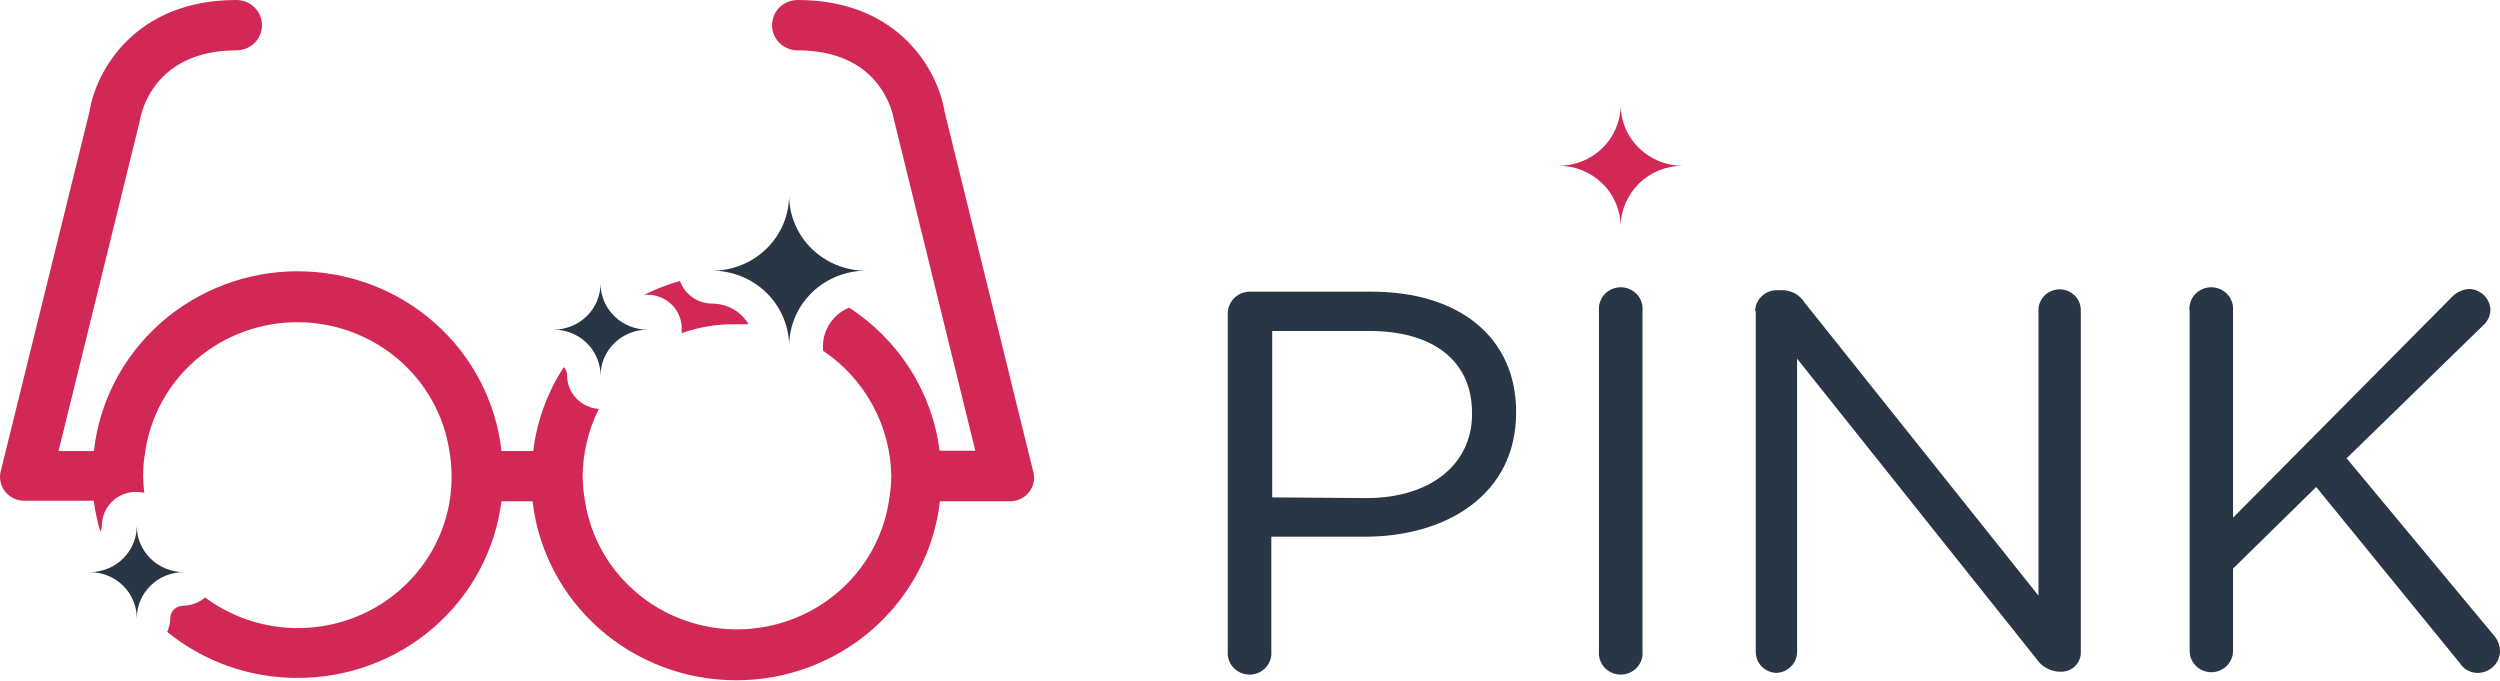
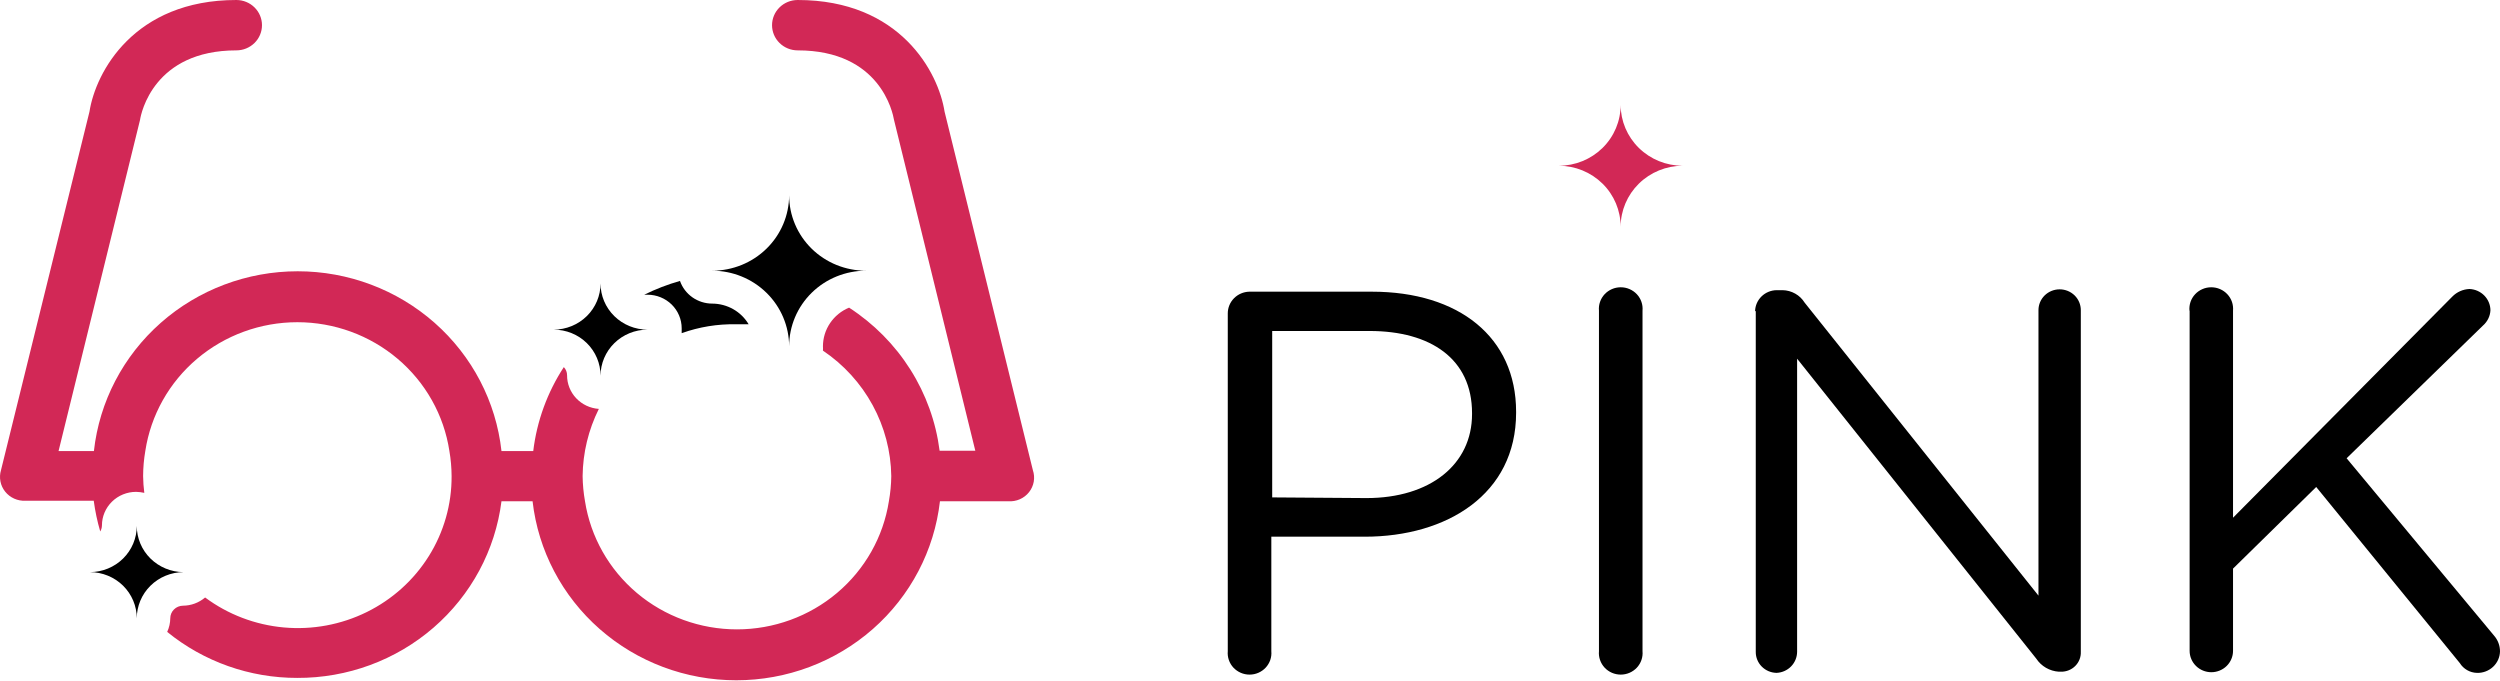
- <svg xmlns="http://www.w3.org/2000/svg" width="147" height="40" viewBox="0 0 147 40" fill="none">
-   <path d="M72.193 18.425C72.193 18.092 72.326 17.773 72.562 17.535C72.799 17.297 73.12 17.159 73.459 17.151H80.67C85.783 17.151 89.147 19.827 89.147 24.211V24.27C89.147 29.069 85.07 31.558 80.248 31.558H74.754V38.292C74.77 38.466 74.749 38.642 74.692 38.808C74.634 38.974 74.543 39.127 74.422 39.257C74.302 39.386 74.155 39.489 73.992 39.56C73.829 39.631 73.652 39.667 73.474 39.667C73.295 39.667 73.119 39.631 72.956 39.56C72.793 39.489 72.646 39.386 72.525 39.257C72.405 39.127 72.313 38.974 72.256 38.808C72.199 38.642 72.177 38.466 72.193 38.292V18.425ZM80.349 29.287C84.095 29.287 86.556 27.312 86.556 24.349V24.29C86.556 21.111 84.135 19.462 80.53 19.462H74.805V29.247L80.349 29.287Z" fill="#283645" />
-   <path d="M94.019 18.267C94.003 18.092 94.024 17.916 94.082 17.75C94.139 17.584 94.231 17.431 94.351 17.302C94.471 17.173 94.618 17.07 94.781 16.999C94.944 16.928 95.121 16.892 95.299 16.892C95.478 16.892 95.654 16.928 95.817 16.999C95.981 17.07 96.127 17.173 96.248 17.302C96.368 17.431 96.46 17.584 96.517 17.75C96.574 17.916 96.596 18.092 96.58 18.267V38.291C96.596 38.466 96.574 38.642 96.517 38.808C96.46 38.974 96.368 39.127 96.248 39.257C96.127 39.386 95.981 39.489 95.817 39.56C95.654 39.63 95.478 39.667 95.299 39.667C95.121 39.667 94.944 39.63 94.781 39.56C94.618 39.489 94.471 39.386 94.351 39.257C94.231 39.127 94.139 38.974 94.082 38.808C94.024 38.642 94.003 38.466 94.019 38.291V18.267Z" fill="#283645" />
-   <path d="M103.199 18.296C103.206 17.97 103.343 17.659 103.579 17.428C103.815 17.198 104.132 17.067 104.464 17.062H104.816C105.077 17.067 105.332 17.137 105.559 17.265C105.785 17.392 105.975 17.574 106.111 17.793L119.862 35.023V18.237C119.862 17.912 119.993 17.601 120.226 17.371C120.46 17.142 120.777 17.013 121.107 17.013C121.437 17.013 121.754 17.142 121.988 17.371C122.221 17.601 122.352 17.912 122.352 18.237V38.331C122.358 38.483 122.332 38.636 122.275 38.778C122.219 38.921 122.134 39.05 122.025 39.159C121.916 39.269 121.785 39.355 121.641 39.412C121.497 39.47 121.343 39.499 121.187 39.496H121.057C120.79 39.478 120.531 39.399 120.301 39.265C120.071 39.131 119.876 38.947 119.731 38.726L105.67 21.091V38.331C105.667 38.649 105.541 38.954 105.317 39.184C105.093 39.413 104.788 39.55 104.464 39.565C104.136 39.56 103.823 39.427 103.593 39.196C103.363 38.965 103.236 38.654 103.239 38.331V18.296H103.199Z" fill="#283645" />
-   <path d="M128.74 18.267C128.725 18.092 128.746 17.916 128.803 17.75C128.86 17.584 128.952 17.431 129.073 17.302C129.193 17.173 129.34 17.07 129.503 16.999C129.666 16.928 129.843 16.892 130.021 16.892C130.199 16.892 130.376 16.928 130.539 16.999C130.702 17.07 130.849 17.173 130.969 17.302C131.09 17.431 131.182 17.584 131.239 17.75C131.296 17.916 131.317 18.092 131.302 18.267V30.442L144.198 17.438C144.462 17.169 144.822 17.009 145.202 16.993C145.531 17.006 145.842 17.142 146.072 17.373C146.302 17.605 146.433 17.914 146.438 18.238C146.431 18.406 146.39 18.571 146.317 18.723C146.245 18.876 146.142 19.013 146.016 19.126L137.981 26.946L146.649 37.373C146.875 37.631 147 37.961 147 38.301C146.996 38.472 146.958 38.64 146.888 38.797C146.817 38.953 146.716 39.094 146.59 39.211C146.464 39.329 146.315 39.42 146.153 39.481C145.991 39.542 145.818 39.571 145.644 39.565C145.441 39.56 145.243 39.505 145.068 39.404C144.893 39.304 144.745 39.163 144.64 38.993L136.193 28.635L131.302 33.434V38.272C131.302 38.437 131.269 38.599 131.204 38.752C131.14 38.904 131.046 39.042 130.928 39.158C130.81 39.275 130.669 39.367 130.514 39.43C130.359 39.493 130.193 39.526 130.026 39.526C129.858 39.526 129.693 39.493 129.538 39.43C129.383 39.367 129.242 39.275 129.124 39.158C129.006 39.042 128.912 38.904 128.848 38.752C128.783 38.599 128.75 38.437 128.75 38.272V18.267H128.74Z" fill="#283645" />
+ <svg xmlns="http://www.w3.org/2000/svg" id="pink-footer" width="147" height="40" viewBox="0 0 147 40" fill="currentColor">
+   <path d="M72.193 18.425C72.193 18.092 72.326 17.773 72.562 17.535C72.799 17.297 73.12 17.159 73.459 17.151H80.67C85.783 17.151 89.147 19.827 89.147 24.211V24.27C89.147 29.069 85.07 31.558 80.248 31.558H74.754V38.292C74.77 38.466 74.749 38.642 74.692 38.808C74.634 38.974 74.543 39.127 74.422 39.257C74.302 39.386 74.155 39.489 73.992 39.56C73.829 39.631 73.652 39.667 73.474 39.667C73.295 39.667 73.119 39.631 72.956 39.56C72.793 39.489 72.646 39.386 72.525 39.257C72.405 39.127 72.313 38.974 72.256 38.808C72.199 38.642 72.177 38.466 72.193 38.292V18.425ZM80.349 29.287C84.095 29.287 86.556 27.312 86.556 24.349V24.29C86.556 21.111 84.135 19.462 80.53 19.462H74.805V29.247L80.349 29.287Z" fill="currentColor" />
+   <path d="M94.019 18.267C94.003 18.092 94.024 17.916 94.082 17.75C94.139 17.584 94.231 17.431 94.351 17.302C94.471 17.173 94.618 17.07 94.781 16.999C94.944 16.928 95.121 16.892 95.299 16.892C95.478 16.892 95.654 16.928 95.817 16.999C95.981 17.07 96.127 17.173 96.248 17.302C96.368 17.431 96.46 17.584 96.517 17.75C96.574 17.916 96.596 18.092 96.58 18.267V38.291C96.596 38.466 96.574 38.642 96.517 38.808C96.46 38.974 96.368 39.127 96.248 39.257C96.127 39.386 95.981 39.489 95.817 39.56C95.654 39.63 95.478 39.667 95.299 39.667C95.121 39.667 94.944 39.63 94.781 39.56C94.618 39.489 94.471 39.386 94.351 39.257C94.231 39.127 94.139 38.974 94.082 38.808C94.024 38.642 94.003 38.466 94.019 38.291V18.267Z" fill="currentColor" />
+   <path d="M103.199 18.296C103.206 17.97 103.343 17.659 103.579 17.428C103.815 17.198 104.132 17.067 104.464 17.062H104.816C105.077 17.067 105.332 17.137 105.559 17.265C105.785 17.392 105.975 17.574 106.111 17.793L119.862 35.023V18.237C119.862 17.912 119.993 17.601 120.226 17.371C120.46 17.142 120.777 17.013 121.107 17.013C121.437 17.013 121.754 17.142 121.988 17.371C122.221 17.601 122.352 17.912 122.352 18.237V38.331C122.358 38.483 122.332 38.636 122.275 38.778C122.219 38.921 122.134 39.05 122.025 39.159C121.916 39.269 121.785 39.355 121.641 39.412C121.497 39.47 121.343 39.499 121.187 39.496H121.057C120.79 39.478 120.531 39.399 120.301 39.265C120.071 39.131 119.876 38.947 119.731 38.726L105.67 21.091V38.331C105.667 38.649 105.541 38.954 105.317 39.184C105.093 39.413 104.788 39.55 104.464 39.565C104.136 39.56 103.823 39.427 103.593 39.196C103.363 38.965 103.236 38.654 103.239 38.331V18.296H103.199Z" fill="currentColor" />
+   <path d="M128.74 18.267C128.725 18.092 128.746 17.916 128.803 17.75C128.86 17.584 128.952 17.431 129.073 17.302C129.193 17.173 129.34 17.07 129.503 16.999C129.666 16.928 129.843 16.892 130.021 16.892C130.199 16.892 130.376 16.928 130.539 16.999C130.702 17.07 130.849 17.173 130.969 17.302C131.09 17.431 131.182 17.584 131.239 17.75C131.296 17.916 131.317 18.092 131.302 18.267V30.442L144.198 17.438C144.462 17.169 144.822 17.009 145.202 16.993C145.531 17.006 145.842 17.142 146.072 17.373C146.302 17.605 146.433 17.914 146.438 18.238C146.431 18.406 146.39 18.571 146.317 18.723C146.245 18.876 146.142 19.013 146.016 19.126L137.981 26.946L146.649 37.373C146.875 37.631 147 37.961 147 38.301C146.996 38.472 146.958 38.64 146.888 38.797C146.817 38.953 146.716 39.094 146.59 39.211C146.464 39.329 146.315 39.42 146.153 39.481C145.991 39.542 145.818 39.571 145.644 39.565C145.441 39.56 145.243 39.505 145.068 39.404C144.893 39.304 144.745 39.163 144.64 38.993L136.193 28.635L131.302 33.434V38.272C131.302 38.437 131.269 38.599 131.204 38.752C131.14 38.904 131.046 39.042 130.928 39.158C130.81 39.275 130.669 39.367 130.514 39.43C130.359 39.493 130.193 39.526 130.026 39.526C129.858 39.526 129.693 39.493 129.538 39.43C129.383 39.367 129.242 39.275 129.124 39.158C129.006 39.042 128.912 38.904 128.848 38.752C128.783 38.599 128.75 38.437 128.75 38.272V18.267H128.74Z" fill="currentColor" />
  <path d="M98.94 9.746C97.975 9.746 97.049 9.37 96.365 8.699C95.682 8.029 95.297 7.12 95.294 6.171C95.294 7.119 94.911 8.029 94.229 8.699C93.547 9.369 92.623 9.746 91.658 9.746C92.623 9.748 93.548 10.127 94.23 10.799C94.911 11.471 95.294 12.381 95.294 13.33C95.297 12.38 95.682 11.47 96.365 10.799C97.048 10.127 97.974 9.748 98.94 9.746Z" fill="#D22856" />
-   <path d="M43.287 19.067C43.538 19.067 43.779 19.067 44.02 19.067C43.802 18.699 43.49 18.393 43.115 18.18C42.739 17.967 42.314 17.854 41.881 17.852C41.463 17.852 41.055 17.723 40.715 17.484C40.375 17.245 40.119 16.908 39.983 16.519C39.259 16.724 38.556 16.995 37.883 17.329H38.074C38.607 17.329 39.118 17.537 39.495 17.907C39.871 18.277 40.083 18.78 40.083 19.303C40.088 19.399 40.088 19.494 40.083 19.59C41.109 19.222 42.195 19.045 43.287 19.067Z" fill="#D22856" />
+   <path d="M43.287 19.067C43.538 19.067 43.779 19.067 44.02 19.067C43.802 18.699 43.49 18.393 43.115 18.18C42.739 17.967 42.314 17.854 41.881 17.852C41.463 17.852 41.055 17.723 40.715 17.484C40.375 17.245 40.119 16.908 39.983 16.519C39.259 16.724 38.556 16.995 37.883 17.329H38.074C38.607 17.329 39.118 17.537 39.495 17.907C39.871 18.277 40.083 18.78 40.083 19.303C40.088 19.399 40.088 19.494 40.083 19.59C41.109 19.222 42.195 19.045 43.287 19.067Z" fill="currentColor" />
  <path d="M60.733 27.647L55.541 6.566C55.179 4.246 52.929 0 46.903 0C46.503 0 46.12 0.156 45.837 0.434C45.555 0.712 45.396 1.088 45.396 1.481C45.396 1.874 45.555 2.251 45.837 2.528C46.12 2.806 46.503 2.962 46.903 2.962C51.774 2.962 52.497 6.645 52.568 7.05L57.348 26.502H55.249C55.032 24.805 54.444 23.174 53.525 21.722C52.606 20.27 51.378 19.031 49.926 18.089C49.471 18.277 49.083 18.593 48.81 18.997C48.536 19.401 48.39 19.875 48.389 20.36C48.395 20.446 48.395 20.531 48.389 20.617C49.611 21.44 50.613 22.54 51.312 23.824C52.011 25.107 52.387 26.537 52.407 27.993C52.401 28.489 52.354 28.985 52.266 29.474C51.938 31.571 50.856 33.484 49.217 34.866C47.579 36.247 45.491 37.007 43.332 37.007C41.173 37.007 39.086 36.247 37.447 34.866C35.809 33.484 34.727 31.571 34.398 29.474C34.311 28.985 34.264 28.489 34.258 27.993C34.273 26.623 34.599 25.274 35.212 24.043C34.704 24.008 34.228 23.785 33.881 23.418C33.535 23.052 33.342 22.569 33.344 22.068C33.345 21.889 33.277 21.716 33.153 21.585C32.181 23.075 31.566 24.763 31.355 26.521H29.487C29.166 23.617 27.766 20.932 25.554 18.981C23.343 17.03 20.476 15.951 17.504 15.951C14.533 15.951 11.666 17.03 9.455 18.981C7.243 20.932 5.843 23.617 5.522 26.521H3.443L8.234 7.05C8.294 6.645 9.047 2.962 13.899 2.962C14.298 2.962 14.681 2.806 14.964 2.528C15.246 2.251 15.405 1.874 15.405 1.481C15.405 1.088 15.246 0.712 14.964 0.434C14.681 0.156 14.298 0 13.899 0C7.872 0 5.623 4.246 5.261 6.566L0.058 27.647C-0.006 27.862 -0.017 28.088 0.026 28.308C0.068 28.528 0.164 28.734 0.305 28.91C0.445 29.086 0.627 29.226 0.834 29.319C1.041 29.412 1.267 29.455 1.495 29.444H5.512C5.594 30.055 5.721 30.659 5.894 31.251C5.957 31.143 5.992 31.021 5.994 30.896C5.994 30.372 6.206 29.87 6.583 29.499C6.959 29.129 7.47 28.921 8.003 28.921C8.165 28.925 8.327 28.945 8.485 28.98C8.443 28.653 8.419 28.323 8.415 27.993C8.417 27.496 8.461 27.001 8.545 26.512C8.867 24.407 9.946 22.486 11.587 21.098C13.227 19.71 15.32 18.946 17.484 18.946C19.649 18.946 21.742 19.71 23.382 21.098C25.022 22.486 26.102 24.407 26.423 26.512C26.508 27.001 26.551 27.496 26.554 27.993C26.564 29.651 26.102 31.278 25.22 32.691C24.338 34.105 23.072 35.247 21.564 35.99C20.056 36.733 18.367 37.046 16.688 36.894C15.008 36.742 13.406 36.132 12.061 35.132C11.698 35.441 11.235 35.613 10.755 35.615C10.557 35.618 10.368 35.697 10.229 35.836C10.09 35.974 10.012 36.161 10.012 36.356C10.009 36.632 9.947 36.905 9.831 37.156C11.98 38.907 14.684 39.864 17.474 39.861C20.422 39.874 23.273 38.824 25.486 36.91C27.7 34.995 29.123 32.35 29.487 29.474H31.315C31.646 32.369 33.05 35.043 35.259 36.985C37.469 38.927 40.328 40 43.292 40C46.256 40 49.115 38.927 51.325 36.985C53.534 35.043 54.938 32.369 55.269 29.474H59.287C59.519 29.49 59.752 29.45 59.965 29.357C60.177 29.264 60.364 29.121 60.507 28.94C60.65 28.76 60.745 28.547 60.785 28.322C60.824 28.096 60.806 27.864 60.733 27.647Z" fill="#D22856" />
-   <path d="M50.92 15.917C50.327 15.918 49.74 15.804 49.191 15.582C48.643 15.36 48.145 15.034 47.725 14.622C47.305 14.21 46.972 13.721 46.745 13.182C46.518 12.644 46.401 12.066 46.401 11.483C46.398 12.66 45.921 13.788 45.073 14.619C44.226 15.45 43.078 15.917 41.881 15.917C43.079 15.919 44.227 16.388 45.074 17.221C45.921 18.054 46.398 19.183 46.401 20.36C46.401 19.182 46.877 18.052 47.724 17.218C48.572 16.385 49.722 15.917 50.92 15.917Z" fill="#283645" />
-   <path d="M38.074 19.383C37.342 19.383 36.639 19.097 36.121 18.587C35.603 18.078 35.312 17.388 35.312 16.668C35.312 17.386 35.023 18.075 34.507 18.584C33.991 19.093 33.291 19.38 32.56 19.383C33.29 19.383 33.99 19.668 34.506 20.175C35.022 20.683 35.312 21.371 35.312 22.088C35.315 21.37 35.607 20.682 36.125 20.175C36.642 19.668 37.343 19.383 38.074 19.383Z" fill="#283645" />
-   <path d="M10.785 33.641C10.056 33.635 9.359 33.347 8.845 32.838C8.331 32.33 8.043 31.642 8.043 30.925C8.043 31.644 7.753 32.333 7.238 32.842C6.722 33.351 6.022 33.638 5.291 33.641C6.022 33.643 6.722 33.931 7.238 34.439C7.753 34.948 8.043 35.638 8.043 36.356C8.043 35.639 8.331 34.952 8.845 34.443C9.359 33.934 10.056 33.646 10.785 33.641Z" fill="#283645" />
+   <path d="M50.92 15.917C50.327 15.918 49.74 15.804 49.191 15.582C48.643 15.36 48.145 15.034 47.725 14.622C47.305 14.21 46.972 13.721 46.745 13.182C46.518 12.644 46.401 12.066 46.401 11.483C46.398 12.66 45.921 13.788 45.073 14.619C44.226 15.45 43.078 15.917 41.881 15.917C43.079 15.919 44.227 16.388 45.074 17.221C45.921 18.054 46.398 19.183 46.401 20.36C46.401 19.182 46.877 18.052 47.724 17.218C48.572 16.385 49.722 15.917 50.92 15.917Z" fill="currentColor" />
+   <path d="M38.074 19.383C37.342 19.383 36.639 19.097 36.121 18.587C35.603 18.078 35.312 17.388 35.312 16.668C35.312 17.386 35.023 18.075 34.507 18.584C33.991 19.093 33.291 19.38 32.56 19.383C33.29 19.383 33.99 19.668 34.506 20.175C35.022 20.683 35.312 21.371 35.312 22.088C35.315 21.37 35.607 20.682 36.125 20.175C36.642 19.668 37.343 19.383 38.074 19.383Z" fill="currentColor" />
+   <path d="M10.785 33.641C10.056 33.635 9.359 33.347 8.845 32.838C8.331 32.33 8.043 31.642 8.043 30.925C8.043 31.644 7.753 32.333 7.238 32.842C6.722 33.351 6.022 33.638 5.291 33.641C6.022 33.643 6.722 33.931 7.238 34.439C7.753 34.948 8.043 35.638 8.043 36.356C8.043 35.639 8.331 34.952 8.845 34.443C9.359 33.934 10.056 33.646 10.785 33.641Z" fill="currentColor" />
</svg>
